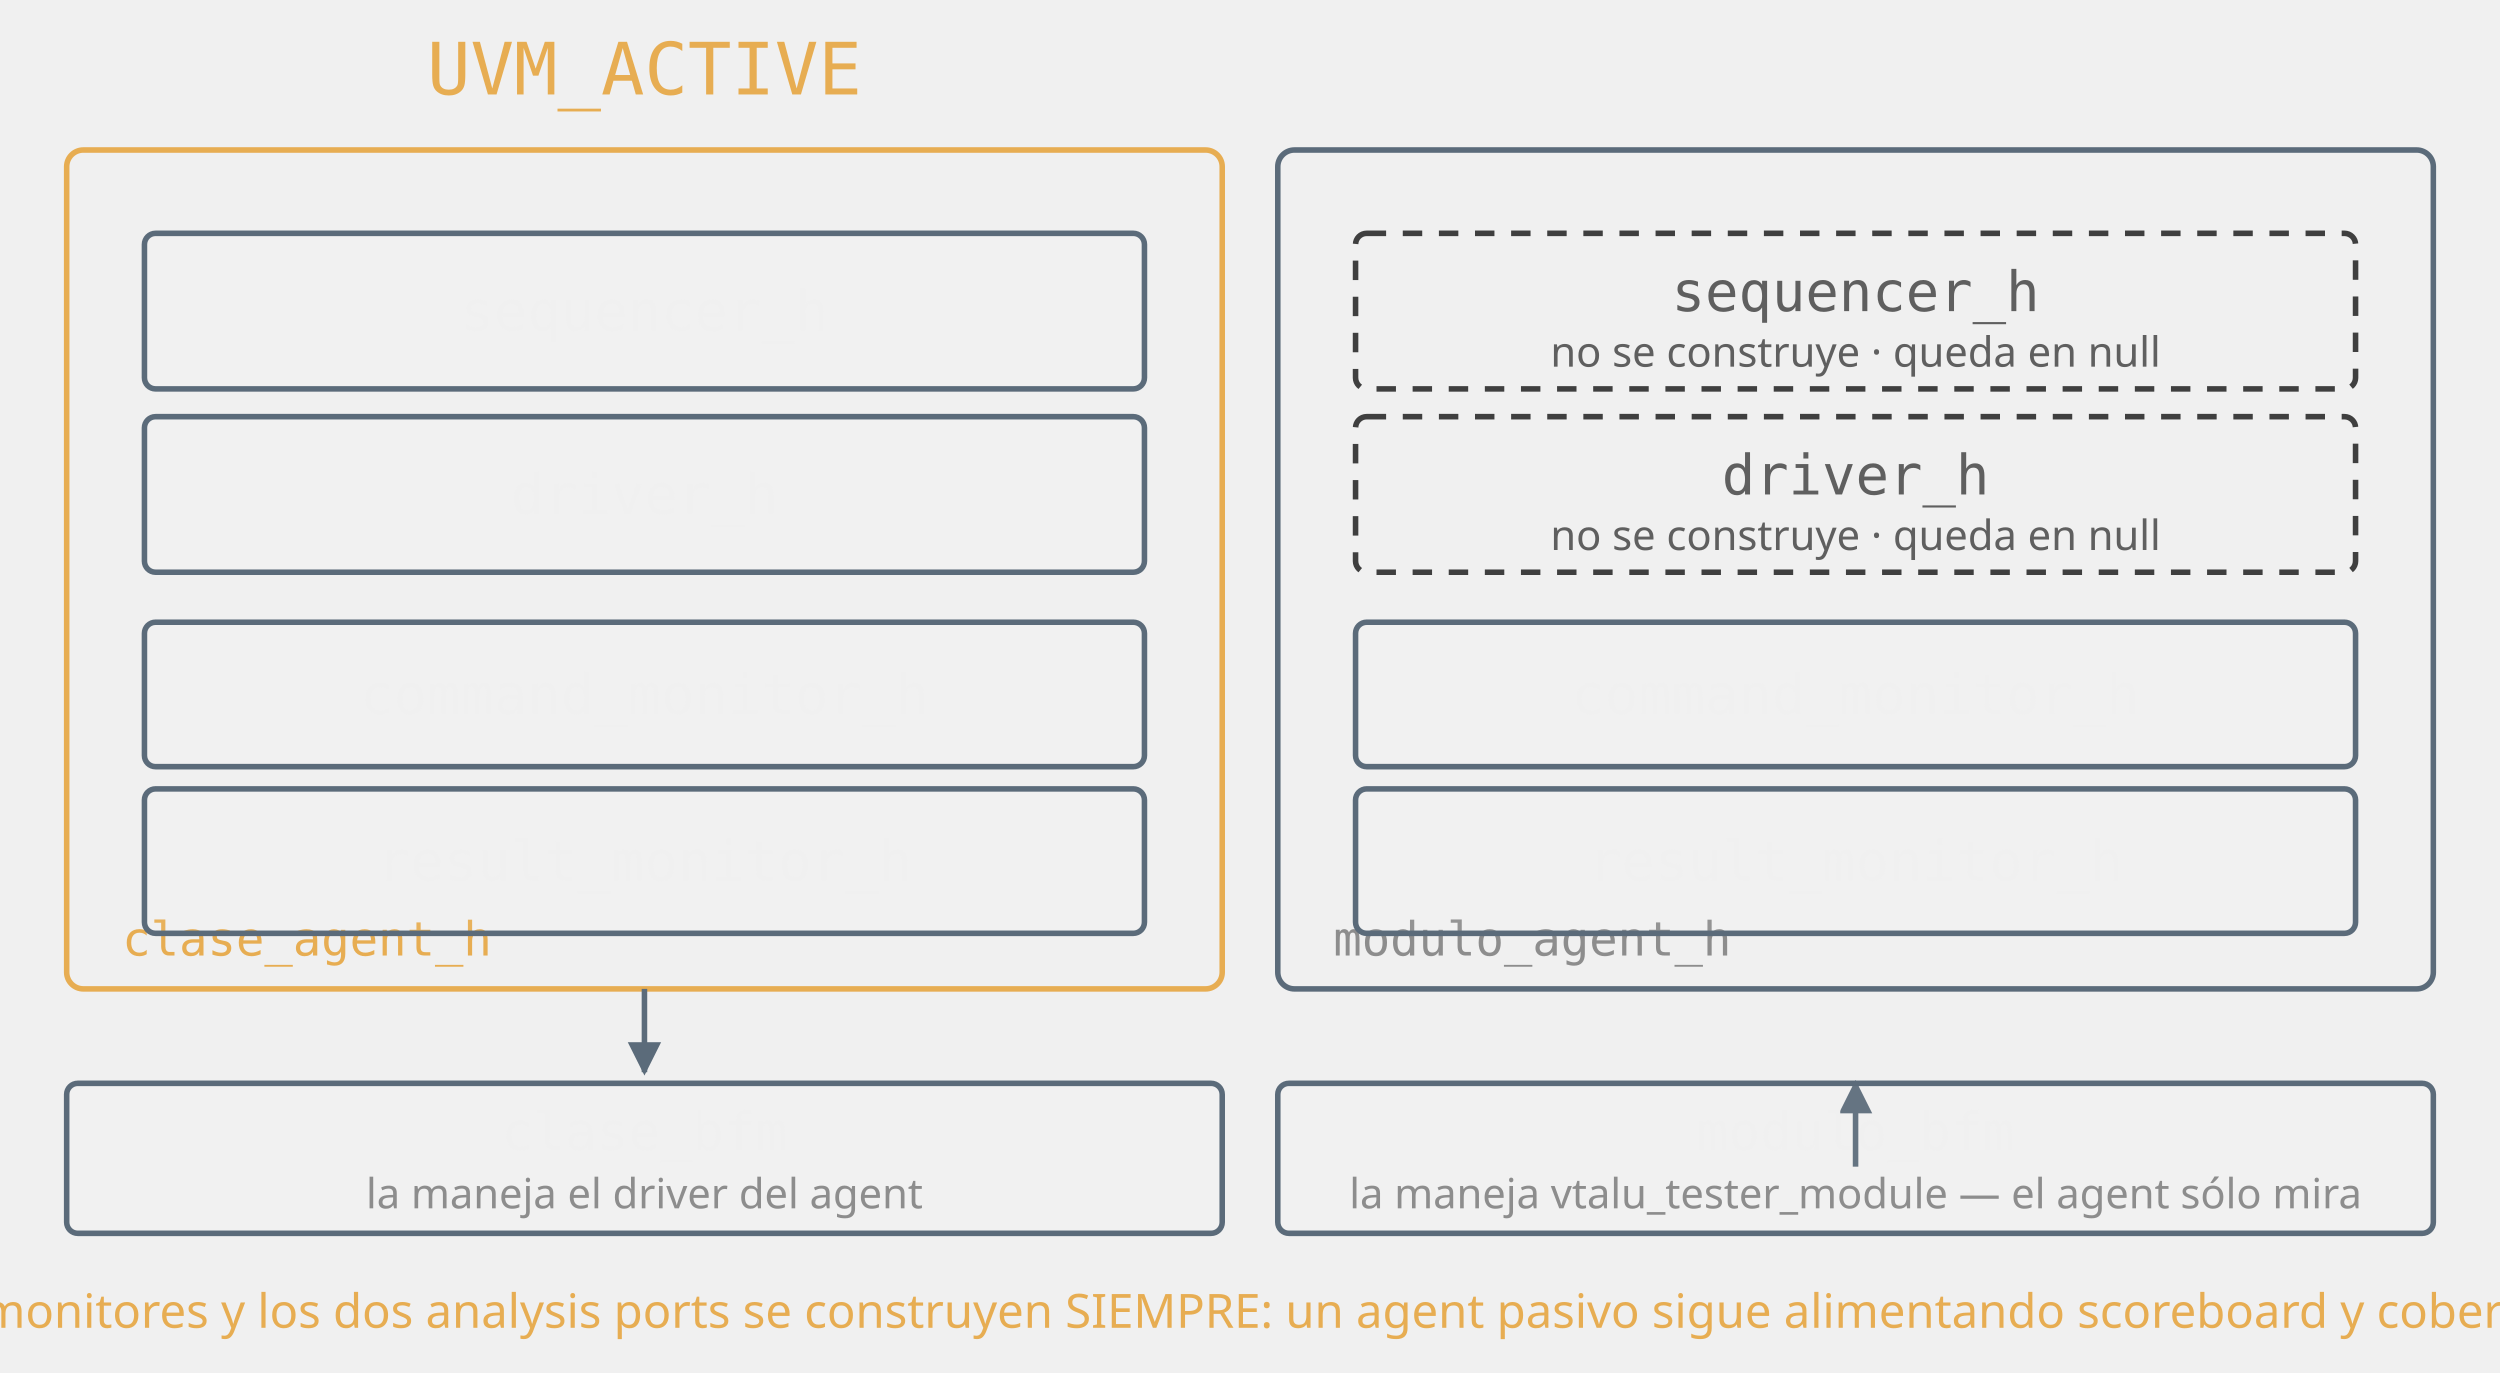
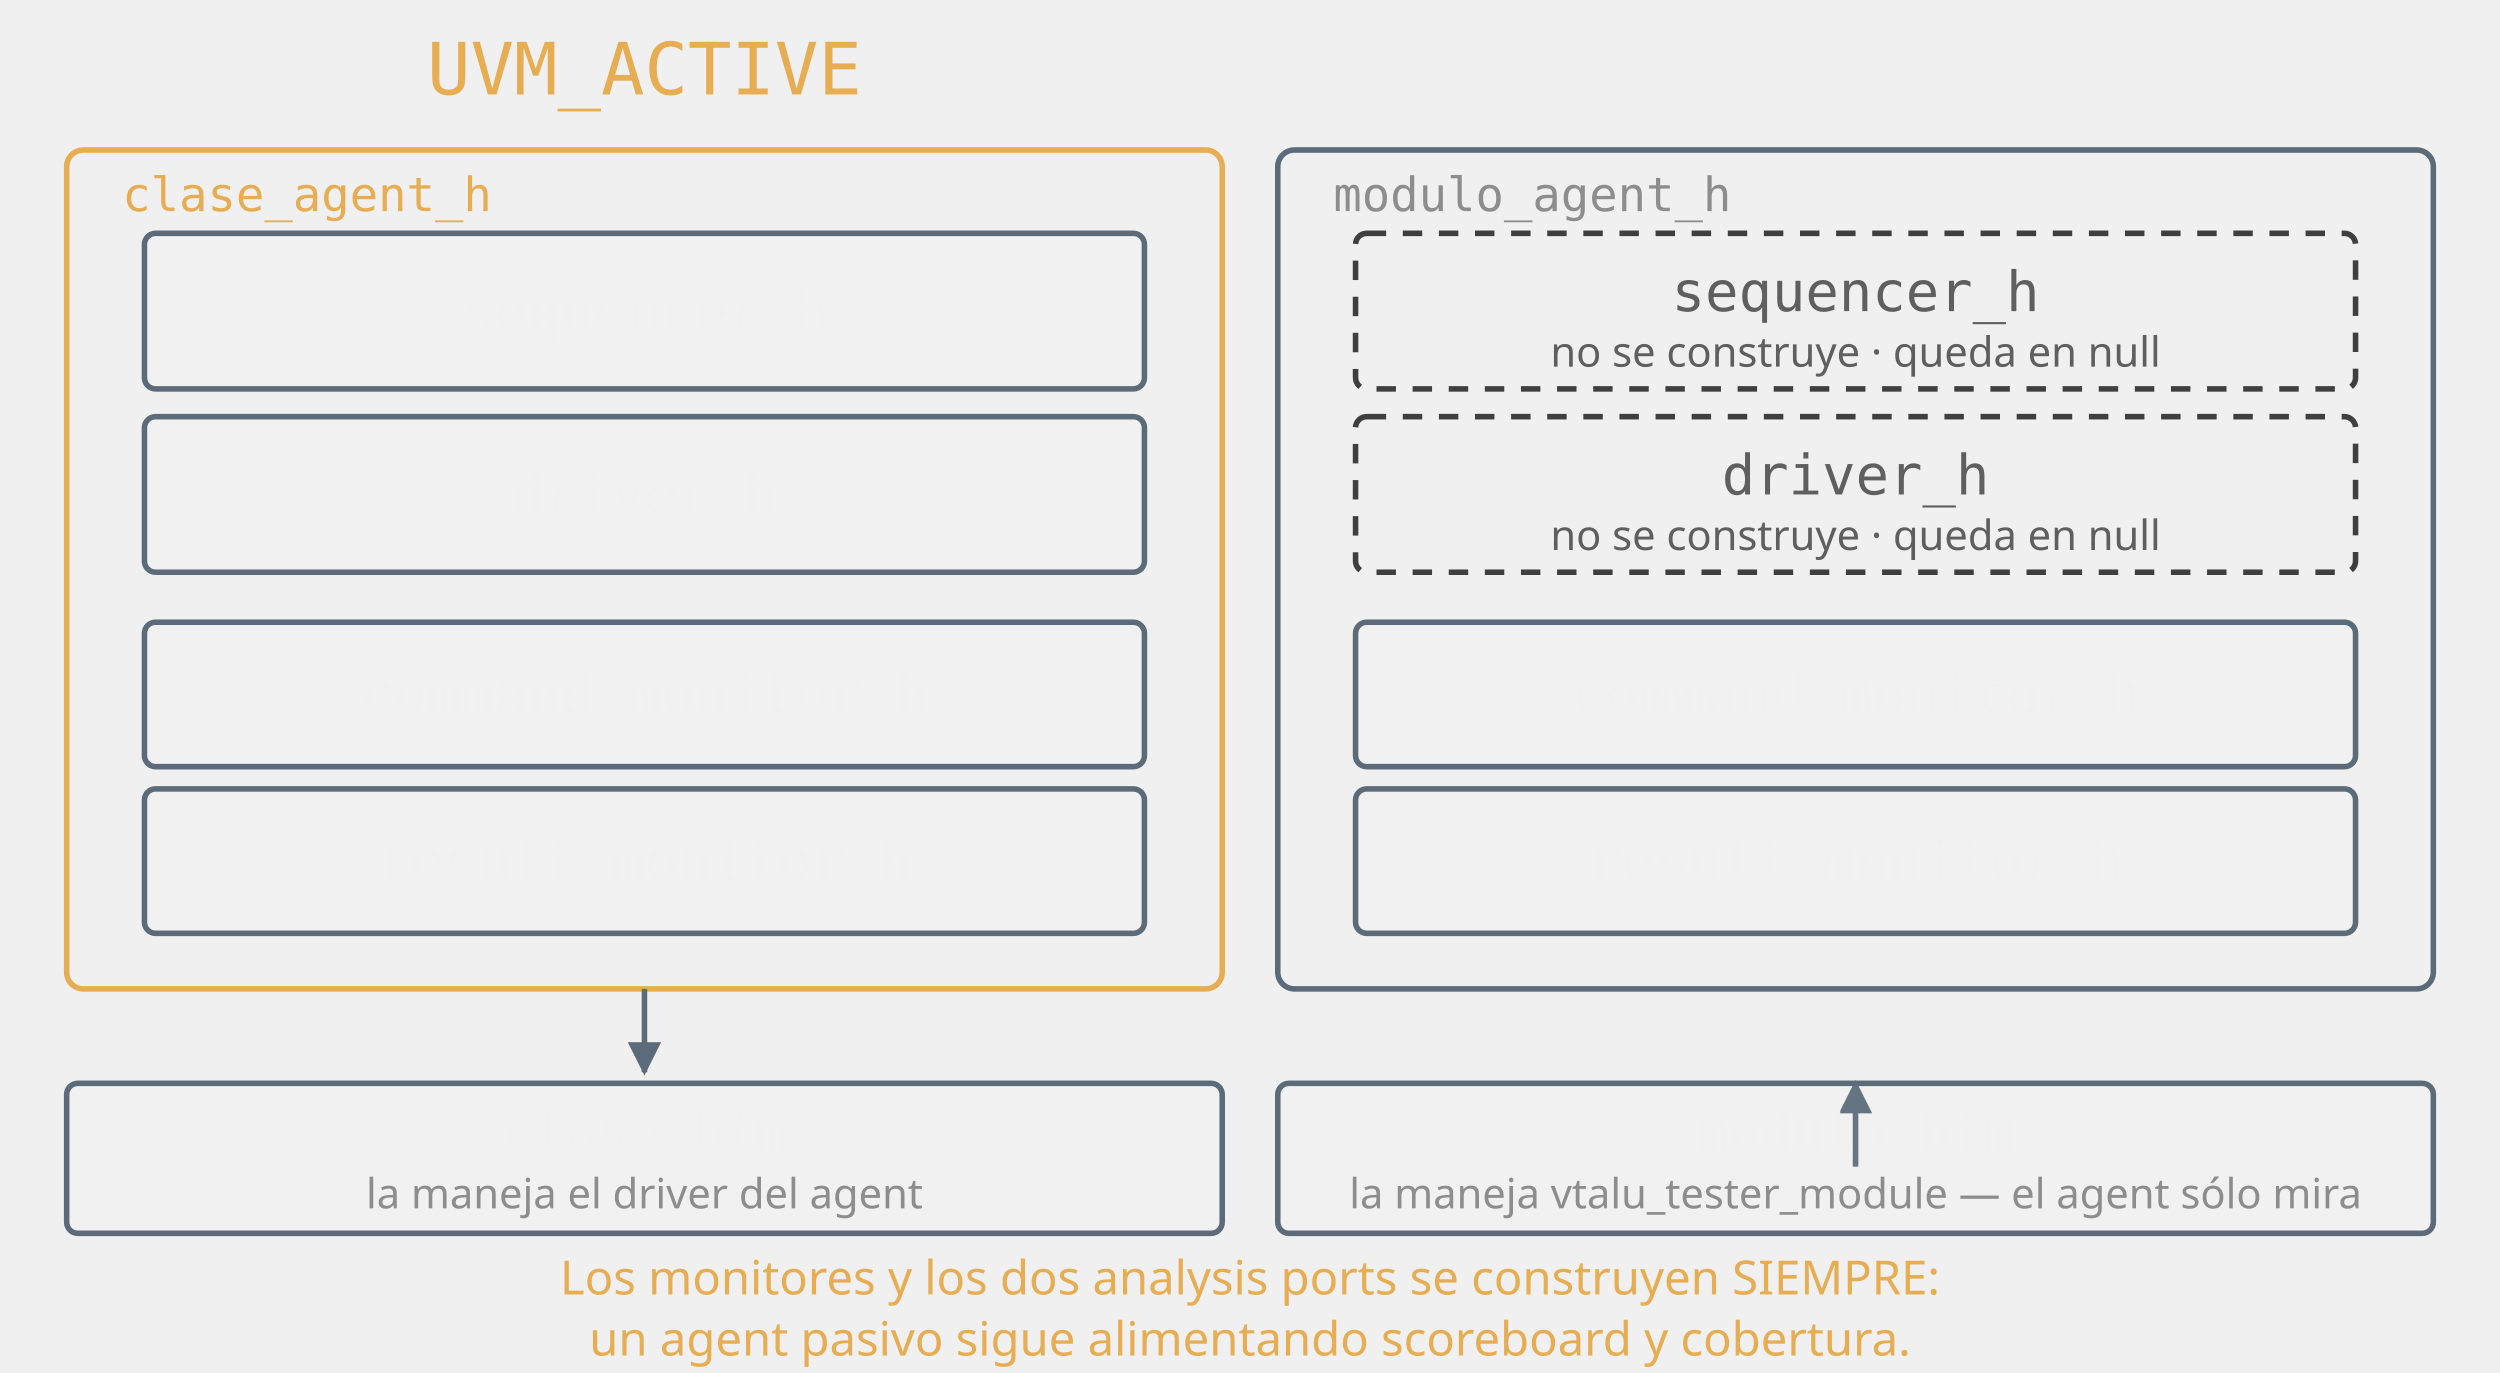
<svg xmlns="http://www.w3.org/2000/svg" viewBox="0 0 900 494" font-family="IBM Plex Sans, system-ui, sans-serif">
  <defs>
    <marker id="a" viewBox="0 0 10 10" refX="9" refY="5" markerWidth="6" markerHeight="6" orient="auto-start-reverse">
      <path d="M0,0 L10,5 L0,10 z" fill="#5b6b7a" />
    </marker>
  </defs>
  <text x="232" y="34" fill="#e7ad52" font-size="26" text-anchor="middle" font-family="IBM Plex Mono, ui-monospace, monospace">UVM_ACTIVE</text>
  <text x="668" y="34" fill="#f0f0f0" font-size="26" text-anchor="middle" font-family="IBM Plex Mono, ui-monospace, monospace">UVM_PASSIVE</text>
  <rect x="24" y="54" width="416" height="302" rx="6" fill="none" stroke="#e7ad52" stroke-width="2" />
-   <text x="44" y="344" fill="#e7ad52" font-size="17" font-family="IBM Plex Mono, ui-monospace, monospace">clase_agent_h</text>
+   <text x="44" y="76" fill="#e7ad52" font-size="17" font-family="IBM Plex Mono, ui-monospace, monospace">clase_agent_h</text>
  <rect x="52" y="84" width="360" height="56" rx="4" fill="#ffffff" opacity="0.06" />
  <rect x="52" y="84" width="360" height="56" rx="4" fill="none" stroke="#5b6b7a" stroke-width="2" />
  <text x="232" y="119" fill="#f0f0f0" font-size="20" text-anchor="middle" font-family="IBM Plex Mono, ui-monospace, monospace">sequencer_h</text>
  <rect x="52" y="150" width="360" height="56" rx="4" fill="#ffffff" opacity="0.06" />
  <rect x="52" y="150" width="360" height="56" rx="4" fill="none" stroke="#5b6b7a" stroke-width="2" />
  <text x="232" y="185" fill="#f0f0f0" font-size="20" text-anchor="middle" font-family="IBM Plex Mono, ui-monospace, monospace">driver_h</text>
  <rect x="52" y="224" width="360" height="52" rx="4" fill="#ffffff" opacity="0.06" />
  <rect x="52" y="224" width="360" height="52" rx="4" fill="none" stroke="#5b6b7a" stroke-width="2" />
  <text x="232" y="257" fill="#f0f0f0" font-size="20" text-anchor="middle" font-family="IBM Plex Mono, ui-monospace, monospace">command_monitor_h</text>
  <rect x="52" y="284" width="360" height="52" rx="4" fill="#ffffff" opacity="0.06" />
  <rect x="52" y="284" width="360" height="52" rx="4" fill="none" stroke="#5b6b7a" stroke-width="2" />
  <text x="232" y="317" fill="#f0f0f0" font-size="20" text-anchor="middle" font-family="IBM Plex Mono, ui-monospace, monospace">result_monitor_h</text>
  <rect x="460" y="54" width="416" height="302" rx="6" fill="none" stroke="#5b6b7a" stroke-width="2" />
-   <text x="480" y="344" fill="#8d8d8d" font-size="17" font-family="IBM Plex Mono, ui-monospace, monospace">modulo_agent_h</text>
+   <text x="480" y="76" fill="#8d8d8d" font-size="17" font-family="IBM Plex Mono, ui-monospace, monospace">modulo_agent_h</text>
  <rect x="488" y="84" width="360" height="56" rx="4" fill="none" stroke="#3f3f3f" stroke-width="2" stroke-dasharray="7 6" />
  <text x="668" y="112" fill="#5f5f5f" font-size="20" text-anchor="middle" font-family="IBM Plex Mono, ui-monospace, monospace">sequencer_h</text>
  <text x="668" y="132" fill="#5f5f5f" font-size="15" text-anchor="middle">no se construye · queda en null</text>
  <rect x="488" y="150" width="360" height="56" rx="4" fill="none" stroke="#3f3f3f" stroke-width="2" stroke-dasharray="7 6" />
  <text x="668" y="178" fill="#5f5f5f" font-size="20" text-anchor="middle" font-family="IBM Plex Mono, ui-monospace, monospace">driver_h</text>
  <text x="668" y="198" fill="#5f5f5f" font-size="15" text-anchor="middle">no se construye · queda en null</text>
  <rect x="488" y="224" width="360" height="52" rx="4" fill="#ffffff" opacity="0.06" />
  <rect x="488" y="224" width="360" height="52" rx="4" fill="none" stroke="#5b6b7a" stroke-width="2" />
  <text x="668" y="257" fill="#f0f0f0" font-size="20" text-anchor="middle" font-family="IBM Plex Mono, ui-monospace, monospace">command_monitor_h</text>
  <rect x="488" y="284" width="360" height="52" rx="4" fill="#ffffff" opacity="0.06" />
  <rect x="488" y="284" width="360" height="52" rx="4" fill="none" stroke="#5b6b7a" stroke-width="2" />
  <text x="668" y="317" fill="#f0f0f0" font-size="20" text-anchor="middle" font-family="IBM Plex Mono, ui-monospace, monospace">result_monitor_h</text>
  <path d="M232,356 V386" fill="none" stroke="#5b6b7a" stroke-width="2" marker-end="url(#a)" />
  <path d="M668,420 V390" fill="none" stroke="#5b6b7a" stroke-width="2" marker-end="url(#a)" />
  <rect x="24" y="390" width="416" height="54" rx="4" fill="#ffffff" opacity="0.06" />
  <rect x="24" y="390" width="416" height="54" rx="4" fill="none" stroke="#5b6b7a" stroke-width="2" />
  <text x="232" y="414" fill="#f0f0f0" font-size="19" text-anchor="middle" font-family="IBM Plex Mono, ui-monospace, monospace">clase_bfm</text>
  <text x="232" y="435" fill="#8d8d8d" font-size="15" text-anchor="middle">la maneja el driver del agent</text>
  <rect x="460" y="390" width="416" height="54" rx="4" fill="#ffffff" opacity="0.06" />
  <rect x="460" y="390" width="416" height="54" rx="4" fill="none" stroke="#5b6b7a" stroke-width="2" />
  <text x="668" y="414" fill="#f0f0f0" font-size="19" text-anchor="middle" font-family="IBM Plex Mono, ui-monospace, monospace">modulo_bfm</text>
  <text x="668" y="435" fill="#8d8d8d" font-size="15" text-anchor="middle">la maneja vtalu_tester_module — el agent sólo mira</text>
-   <text x="450" y="478" fill="#e7ad52" font-size="17" text-anchor="middle">Los monitores y los dos analysis ports se construyen SIEMPRE: un agent pasivo sigue alimentando scoreboard y cobertura.</text>
+   <text x="450" y="466" fill="#e7ad52" font-size="17" text-anchor="middle">Los monitores y los dos analysis ports se construyen SIEMPRE:</text>
+   <text x="450" y="488" fill="#e7ad52" font-size="17" text-anchor="middle">un agent pasivo sigue alimentando scoreboard y cobertura.</text>
</svg>
